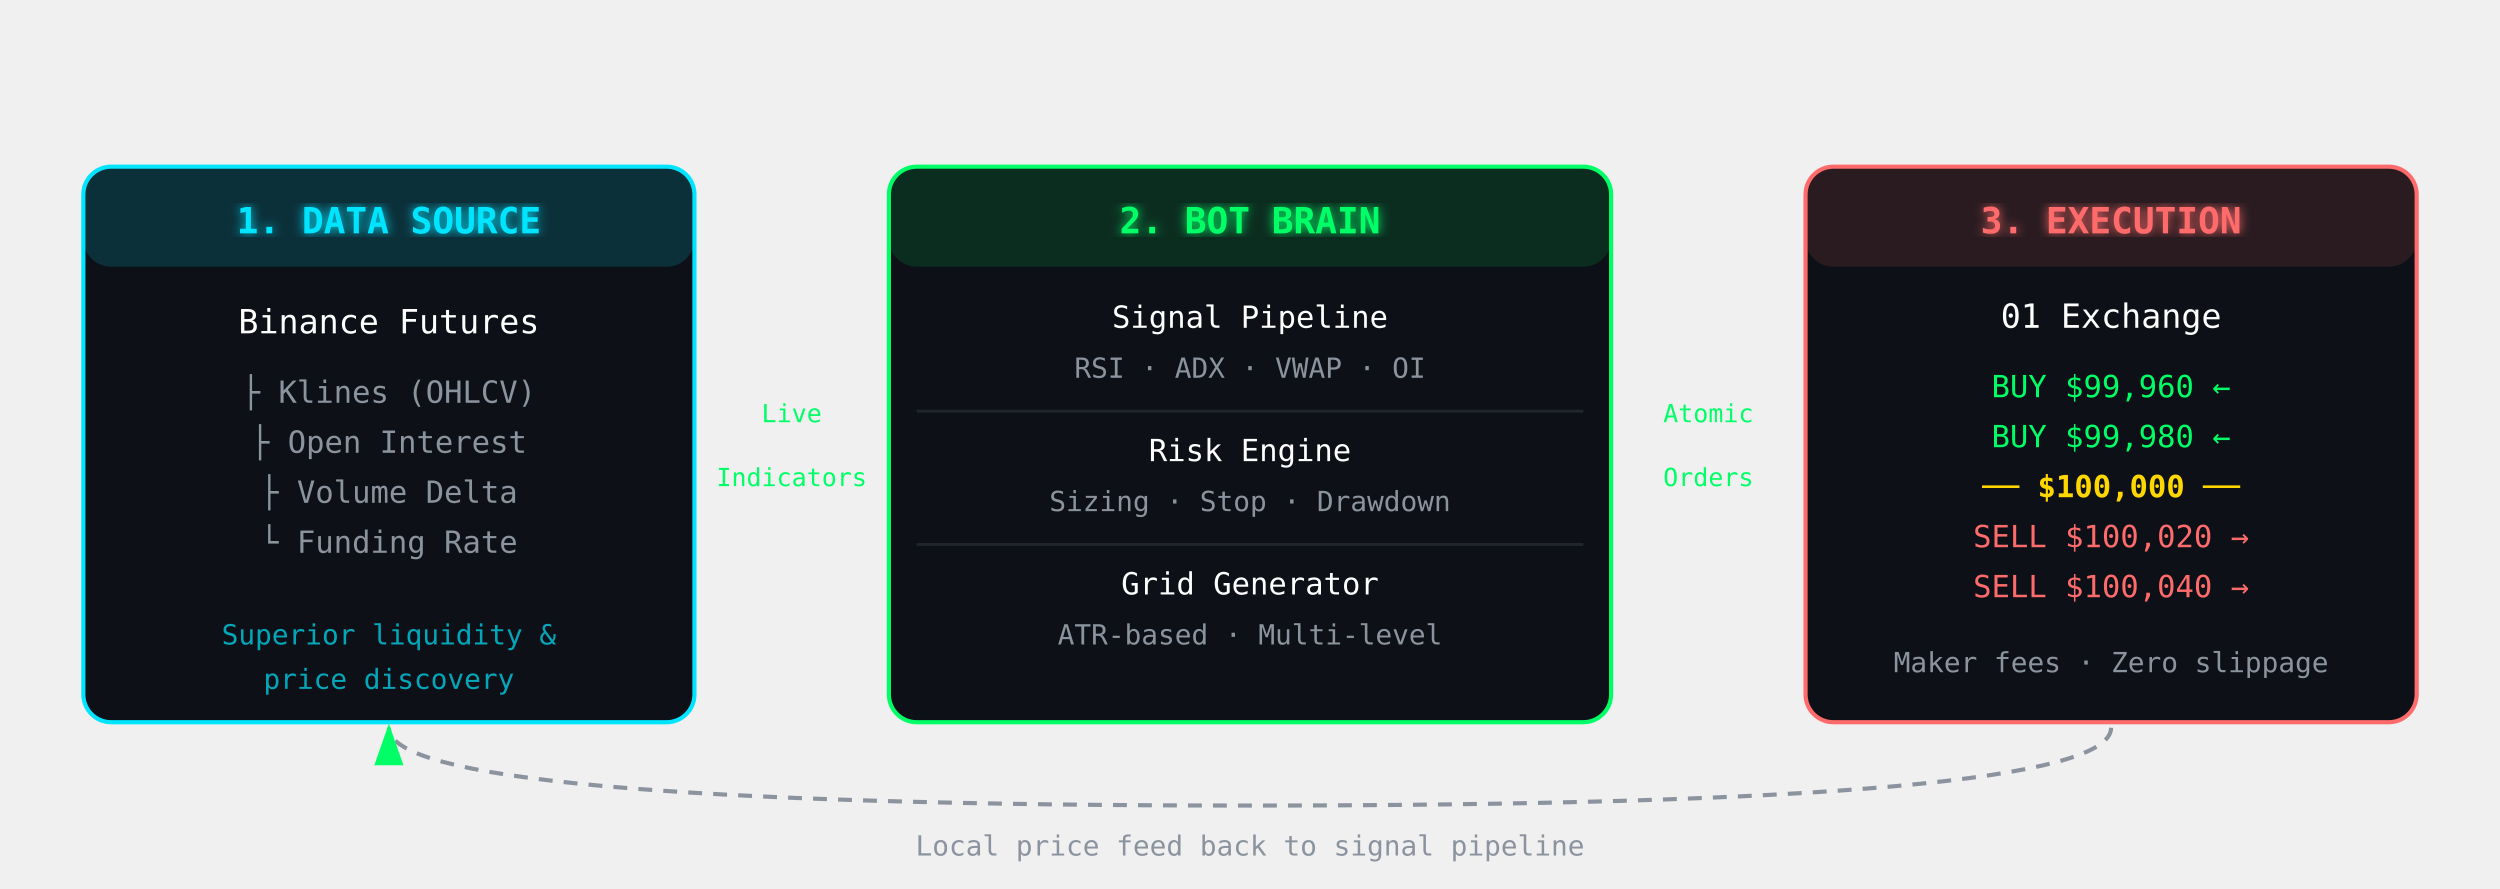
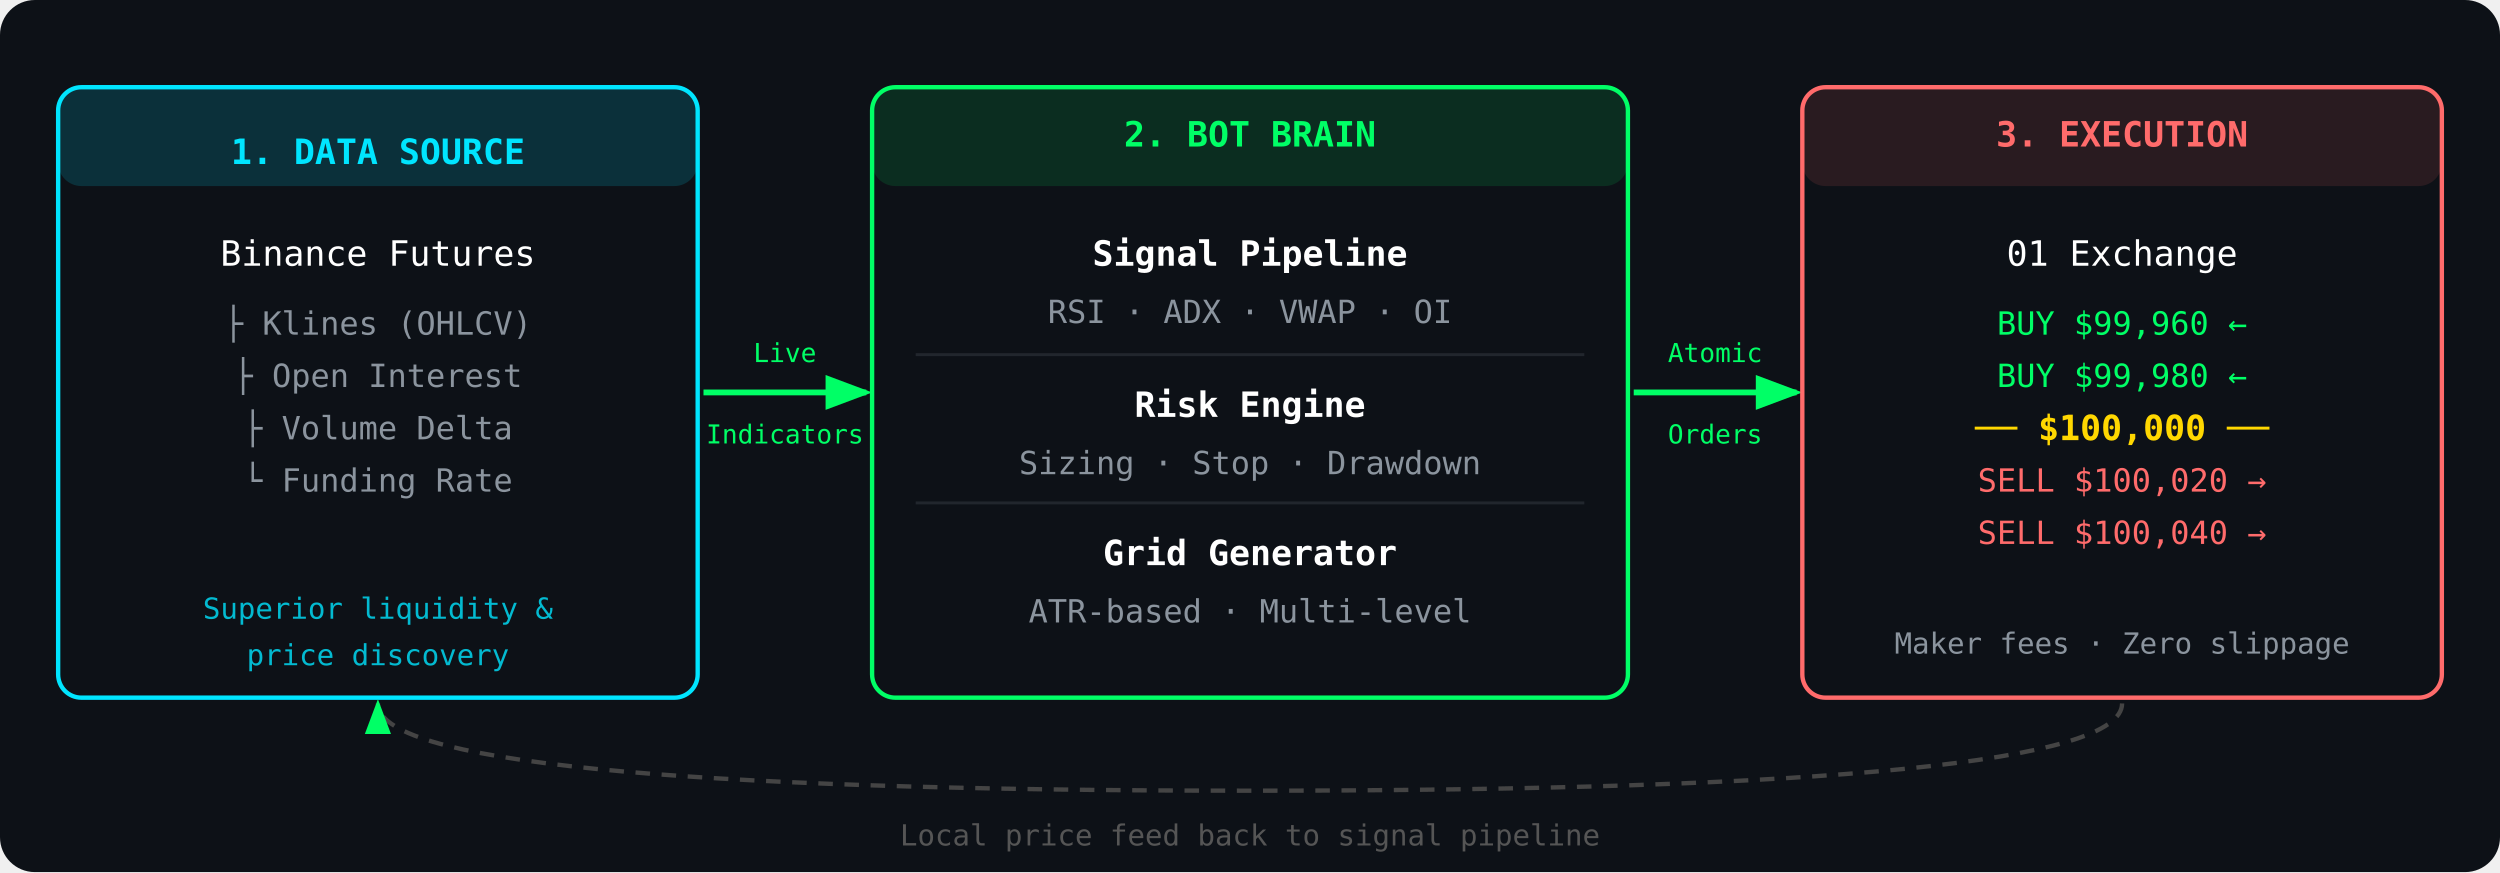
- <svg xmlns="http://www.w3.org/2000/svg" viewBox="0 0 900 320" width="900" height="320" style="background:#0d1117;border-radius:12px;">
+ <svg xmlns="http://www.w3.org/2000/svg" viewBox="0 0 860 300" width="860" height="300">
  <defs>
-     <marker id="arrow" markerWidth="10" markerHeight="7" refX="9" refY="3.5" orient="auto">
-       <polygon points="0 0, 10 3.5, 0 7" fill="#00FF66" />
+     <marker id="arr" markerWidth="8" markerHeight="6" refX="7" refY="3" orient="auto">
+       <polygon points="0 0, 8 3, 0 6" fill="#00FF66" />
    </marker>
-     <filter id="glow">
-       <feGaussianBlur stdDeviation="2" result="coloredBlur" />
-       <feMerge>
-         <feMergeNode in="coloredBlur" />
-         <feMergeNode in="SourceGraphic" />
-       </feMerge>
-     </filter>
  </defs>
-   <rect x="30" y="60" width="220" height="200" rx="10" fill="#0d1117" stroke="#00E5FF" stroke-width="1.5" />
-   <rect x="30" y="60" width="220" height="36" rx="10" fill="#00E5FF" fill-opacity="0.15" />
-   <text x="140" y="84" text-anchor="middle" fill="#00E5FF" font-family="monospace" font-size="13" font-weight="bold" filter="url(#glow)">1. DATA SOURCE</text>
-   <text x="140" y="120" text-anchor="middle" fill="#ffffff" font-family="monospace" font-size="12">Binance Futures</text>
-   <text x="140" y="145" text-anchor="middle" fill="#8b949e" font-family="monospace" font-size="11">├ Klines (OHLCV)</text>
-   <text x="140" y="163" text-anchor="middle" fill="#8b949e" font-family="monospace" font-size="11">├ Open Interest</text>
-   <text x="140" y="181" text-anchor="middle" fill="#8b949e" font-family="monospace" font-size="11">├ Volume Delta</text>
-   <text x="140" y="199" text-anchor="middle" fill="#8b949e" font-family="monospace" font-size="11">└ Funding Rate</text>
-   <text x="140" y="232" text-anchor="middle" fill="#00E5FF" font-family="monospace" font-size="10" opacity="0.7">Superior liquidity &amp;</text>
-   <text x="140" y="248" text-anchor="middle" fill="#00E5FF" font-family="monospace" font-size="10" opacity="0.7">price discovery</text>
-   <line x1="252" y1="160" x2="318" y2="160" stroke="#00FF66" stroke-width="2" marker-end="url(#arrow)" filter="url(#glow)" />
-   <text x="285" y="152" text-anchor="middle" fill="#00FF66" font-family="monospace" font-size="9">Live</text>
-   <text x="285" y="175" text-anchor="middle" fill="#00FF66" font-family="monospace" font-size="9">Indicators</text>
-   <rect x="320" y="60" width="260" height="200" rx="10" fill="#0d1117" stroke="#00FF66" stroke-width="1.5" />
-   <rect x="320" y="60" width="260" height="36" rx="10" fill="#00FF66" fill-opacity="0.12" />
-   <text x="450" y="84" text-anchor="middle" fill="#00FF66" font-family="monospace" font-size="13" font-weight="bold" filter="url(#glow)">2. BOT BRAIN</text>
-   <text x="450" y="118" text-anchor="middle" fill="#ffffff" font-family="monospace" font-size="11">Signal Pipeline</text>
-   <text x="450" y="136" text-anchor="middle" fill="#8b949e" font-family="monospace" font-size="10">RSI · ADX · VWAP · OI</text>
-   <line x1="330" y1="148" x2="570" y2="148" stroke="#21262d" stroke-width="1" />
-   <text x="450" y="166" text-anchor="middle" fill="#ffffff" font-family="monospace" font-size="11">Risk Engine</text>
-   <text x="450" y="184" text-anchor="middle" fill="#8b949e" font-family="monospace" font-size="10">Sizing · Stop · Drawdown</text>
-   <line x1="330" y1="196" x2="570" y2="196" stroke="#21262d" stroke-width="1" />
-   <text x="450" y="214" text-anchor="middle" fill="#ffffff" font-family="monospace" font-size="11">Grid Generator</text>
-   <text x="450" y="232" text-anchor="middle" fill="#8b949e" font-family="monospace" font-size="10">ATR-based · Multi-level</text>
-   <line x1="582" y1="160" x2="648" y2="160" stroke="#00FF66" stroke-width="2" marker-end="url(#arrow)" filter="url(#glow)" />
-   <text x="615" y="152" text-anchor="middle" fill="#00FF66" font-family="monospace" font-size="9">Atomic</text>
-   <text x="615" y="175" text-anchor="middle" fill="#00FF66" font-family="monospace" font-size="9">Orders</text>
-   <rect x="650" y="60" width="220" height="200" rx="10" fill="#0d1117" stroke="#FF6B6B" stroke-width="1.5" />
-   <rect x="650" y="60" width="220" height="36" rx="10" fill="#FF6B6B" fill-opacity="0.12" />
-   <text x="760" y="84" text-anchor="middle" fill="#FF6B6B" font-family="monospace" font-size="13" font-weight="bold" filter="url(#glow)">3. EXECUTION</text>
-   <text x="760" y="118" text-anchor="middle" fill="#ffffff" font-family="monospace" font-size="12">01 Exchange</text>
-   <text x="760" y="143" text-anchor="middle" fill="#00FF66" font-family="monospace" font-size="11">BUY  $99,960 ←</text>
-   <text x="760" y="161" text-anchor="middle" fill="#00FF66" font-family="monospace" font-size="11">BUY  $99,980 ←</text>
-   <text x="760" y="179" text-anchor="middle" fill="#FFD700" font-family="monospace" font-size="11" font-weight="bold">── $100,000 ──</text>
-   <text x="760" y="197" text-anchor="middle" fill="#FF6B6B" font-family="monospace" font-size="11">SELL $100,020 →</text>
-   <text x="760" y="215" text-anchor="middle" fill="#FF6B6B" font-family="monospace" font-size="11">SELL $100,040 →</text>
-   <text x="760" y="242" text-anchor="middle" fill="#8b949e" font-family="monospace" font-size="10">Maker fees · Zero slippage</text>
-   <path d="M 760 262 Q 760 290 450 290 Q 140 290 140 262" stroke="#8b949e" stroke-width="1.5" fill="none" stroke-dasharray="5,4" marker-end="url(#arrow)" />
-   <text x="450" y="308" text-anchor="middle" fill="#8b949e" font-family="monospace" font-size="10">Local price feed back to signal pipeline</text>
+   <rect width="860" height="300" fill="#0d1117" rx="12" />
+   <rect x="20" y="30" width="220" height="210" rx="8" fill="#0d1117" stroke="#00E5FF" stroke-width="1.5" />
+   <rect x="20" y="30" width="220" height="34" rx="8" fill="#00E5FF" fill-opacity="0.15" />
+   <text x="130" y="53" text-anchor="middle" dominant-baseline="middle" fill="#00E5FF" font-family="monospace" font-size="12" font-weight="bold">1. DATA SOURCE</text>
+   <text x="130" y="88" text-anchor="middle" dominant-baseline="middle" fill="#ffffff" font-family="monospace" font-size="12">Binance Futures</text>
+   <text x="130" y="112" text-anchor="middle" dominant-baseline="middle" fill="#8b949e" font-family="monospace" font-size="11">├ Klines (OHLCV)</text>
+   <text x="130" y="130" text-anchor="middle" dominant-baseline="middle" fill="#8b949e" font-family="monospace" font-size="11">├ Open Interest</text>
+   <text x="130" y="148" text-anchor="middle" dominant-baseline="middle" fill="#8b949e" font-family="monospace" font-size="11">├ Volume Delta</text>
+   <text x="130" y="166" text-anchor="middle" dominant-baseline="middle" fill="#8b949e" font-family="monospace" font-size="11">└ Funding Rate</text>
+   <text x="130" y="210" text-anchor="middle" dominant-baseline="middle" fill="#00E5FF" font-family="monospace" font-size="10" opacity="0.8">Superior liquidity &amp;</text>
+   <text x="130" y="226" text-anchor="middle" dominant-baseline="middle" fill="#00E5FF" font-family="monospace" font-size="10" opacity="0.8">price discovery</text>
+   <line x1="242" y1="135" x2="298" y2="135" stroke="#00FF66" stroke-width="2" marker-end="url(#arr)" />
+   <text x="270" y="122" text-anchor="middle" dominant-baseline="middle" fill="#00FF66" font-family="monospace" font-size="9">Live</text>
+   <text x="270" y="150" text-anchor="middle" dominant-baseline="middle" fill="#00FF66" font-family="monospace" font-size="9">Indicators</text>
+   <rect x="300" y="30" width="260" height="210" rx="8" fill="#0d1117" stroke="#00FF66" stroke-width="1.5" />
+   <rect x="300" y="30" width="260" height="34" rx="8" fill="#00FF66" fill-opacity="0.12" />
+   <text x="430" y="47" text-anchor="middle" dominant-baseline="middle" fill="#00FF66" font-family="monospace" font-size="12" font-weight="bold">2. BOT BRAIN</text>
+   <text x="430" y="88" text-anchor="middle" dominant-baseline="middle" fill="#ffffff" font-family="monospace" font-size="12" font-weight="bold">Signal Pipeline</text>
+   <text x="430" y="108" text-anchor="middle" dominant-baseline="middle" fill="#8b949e" font-family="monospace" font-size="11">RSI · ADX · VWAP · OI</text>
+   <line x1="315" y1="122" x2="545" y2="122" stroke="#21262d" stroke-width="1" />
+   <text x="430" y="140" text-anchor="middle" dominant-baseline="middle" fill="#ffffff" font-family="monospace" font-size="12" font-weight="bold">Risk Engine</text>
+   <text x="430" y="160" text-anchor="middle" dominant-baseline="middle" fill="#8b949e" font-family="monospace" font-size="11">Sizing · Stop · Drawdown</text>
+   <line x1="315" y1="173" x2="545" y2="173" stroke="#21262d" stroke-width="1" />
+   <text x="430" y="191" text-anchor="middle" dominant-baseline="middle" fill="#ffffff" font-family="monospace" font-size="12" font-weight="bold">Grid Generator</text>
+   <text x="430" y="211" text-anchor="middle" dominant-baseline="middle" fill="#8b949e" font-family="monospace" font-size="11">ATR-based · Multi-level</text>
+   <line x1="562" y1="135" x2="618" y2="135" stroke="#00FF66" stroke-width="2" marker-end="url(#arr)" />
+   <text x="590" y="122" text-anchor="middle" dominant-baseline="middle" fill="#00FF66" font-family="monospace" font-size="9">Atomic</text>
+   <text x="590" y="150" text-anchor="middle" dominant-baseline="middle" fill="#00FF66" font-family="monospace" font-size="9">Orders</text>
+   <rect x="620" y="30" width="220" height="210" rx="8" fill="#0d1117" stroke="#FF6B6B" stroke-width="1.5" />
+   <rect x="620" y="30" width="220" height="34" rx="8" fill="#FF6B6B" fill-opacity="0.12" />
+   <text x="730" y="47" text-anchor="middle" dominant-baseline="middle" fill="#FF6B6B" font-family="monospace" font-size="12" font-weight="bold">3. EXECUTION</text>
+   <text x="730" y="88" text-anchor="middle" dominant-baseline="middle" fill="#ffffff" font-family="monospace" font-size="12">01 Exchange</text>
+   <text x="730" y="112" text-anchor="middle" dominant-baseline="middle" fill="#00FF66" font-family="monospace" font-size="11">BUY  $99,960 ←</text>
+   <text x="730" y="130" text-anchor="middle" dominant-baseline="middle" fill="#00FF66" font-family="monospace" font-size="11">BUY  $99,980 ←</text>
+   <text x="730" y="148" text-anchor="middle" dominant-baseline="middle" fill="#FFD700" font-family="monospace" font-size="12" font-weight="bold">── $100,000 ──</text>
+   <text x="730" y="166" text-anchor="middle" dominant-baseline="middle" fill="#FF6B6B" font-family="monospace" font-size="11">SELL $100,020 →</text>
+   <text x="730" y="184" text-anchor="middle" dominant-baseline="middle" fill="#FF6B6B" font-family="monospace" font-size="11">SELL $100,040 →</text>
+   <text x="730" y="222" text-anchor="middle" dominant-baseline="middle" fill="#8b949e" font-family="monospace" font-size="10">Maker fees · Zero slippage</text>
+   <path d="M 730 242 Q 730 272 430 272 Q 130 272 130 242" stroke="#444" stroke-width="1.5" fill="none" stroke-dasharray="5,4" marker-end="url(#arr)" />
+   <text x="430" y="288" text-anchor="middle" dominant-baseline="middle" fill="#555" font-family="monospace" font-size="10">Local price feed back to signal pipeline</text>
</svg>
